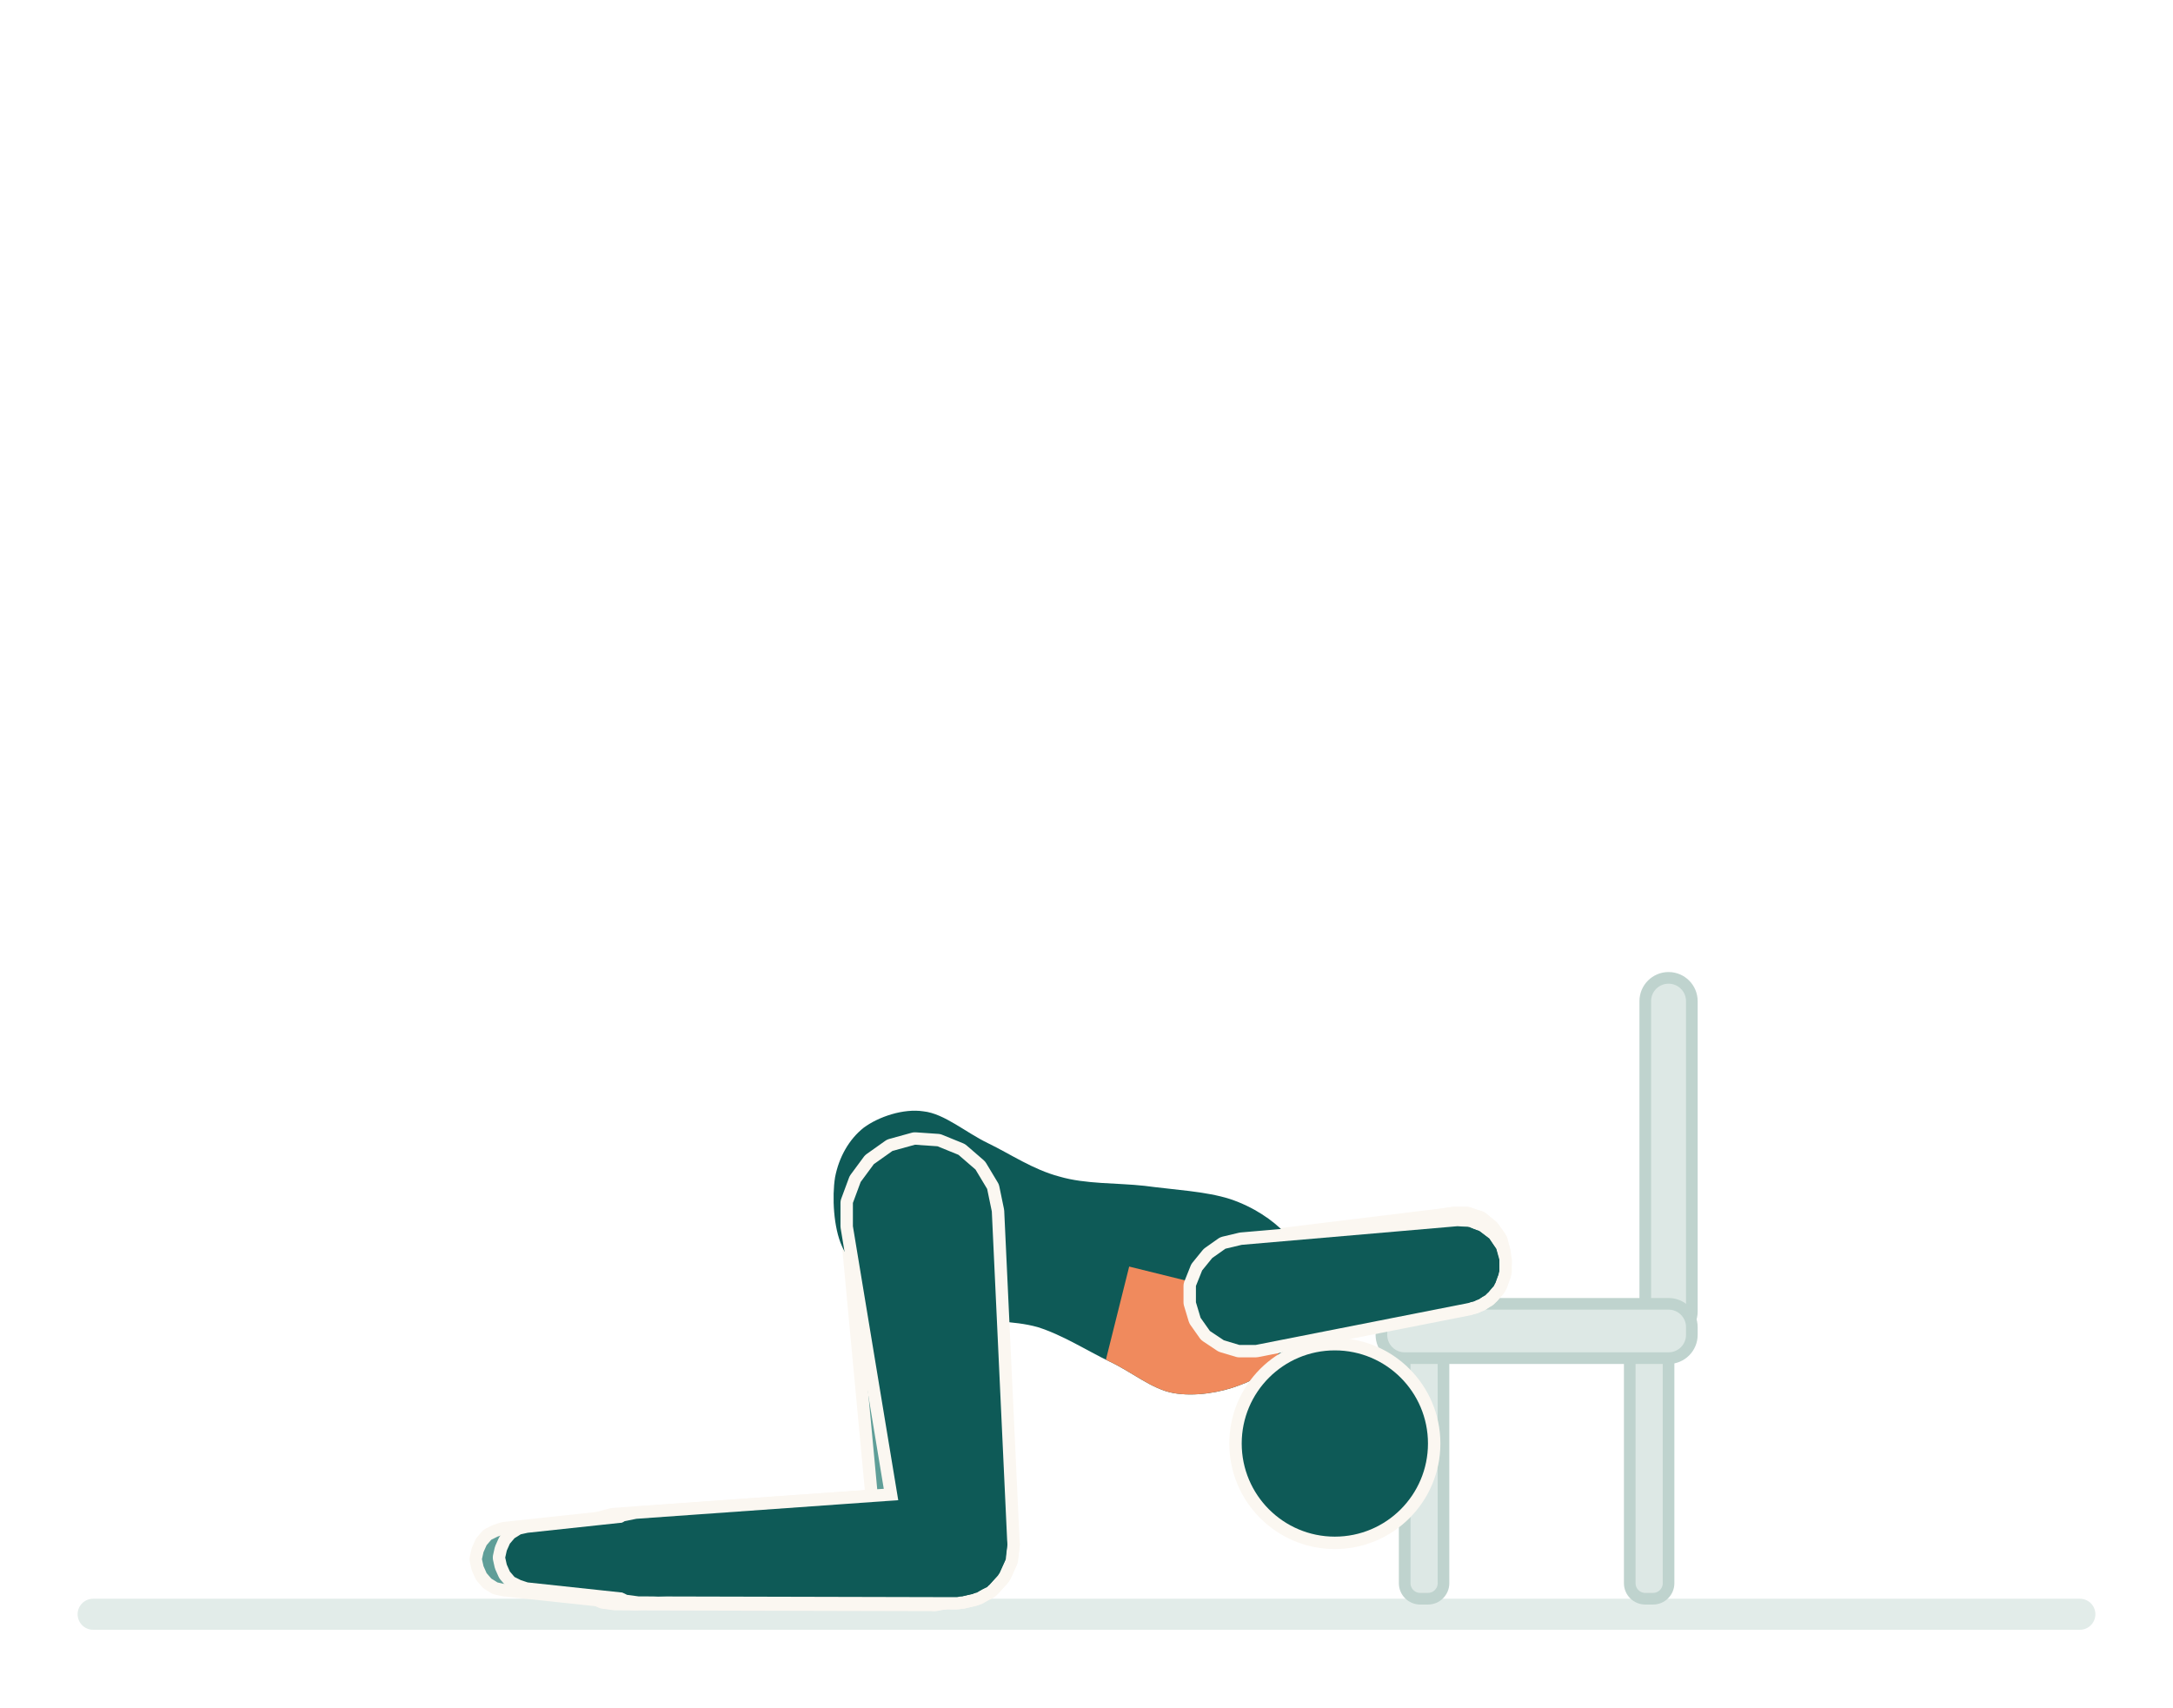
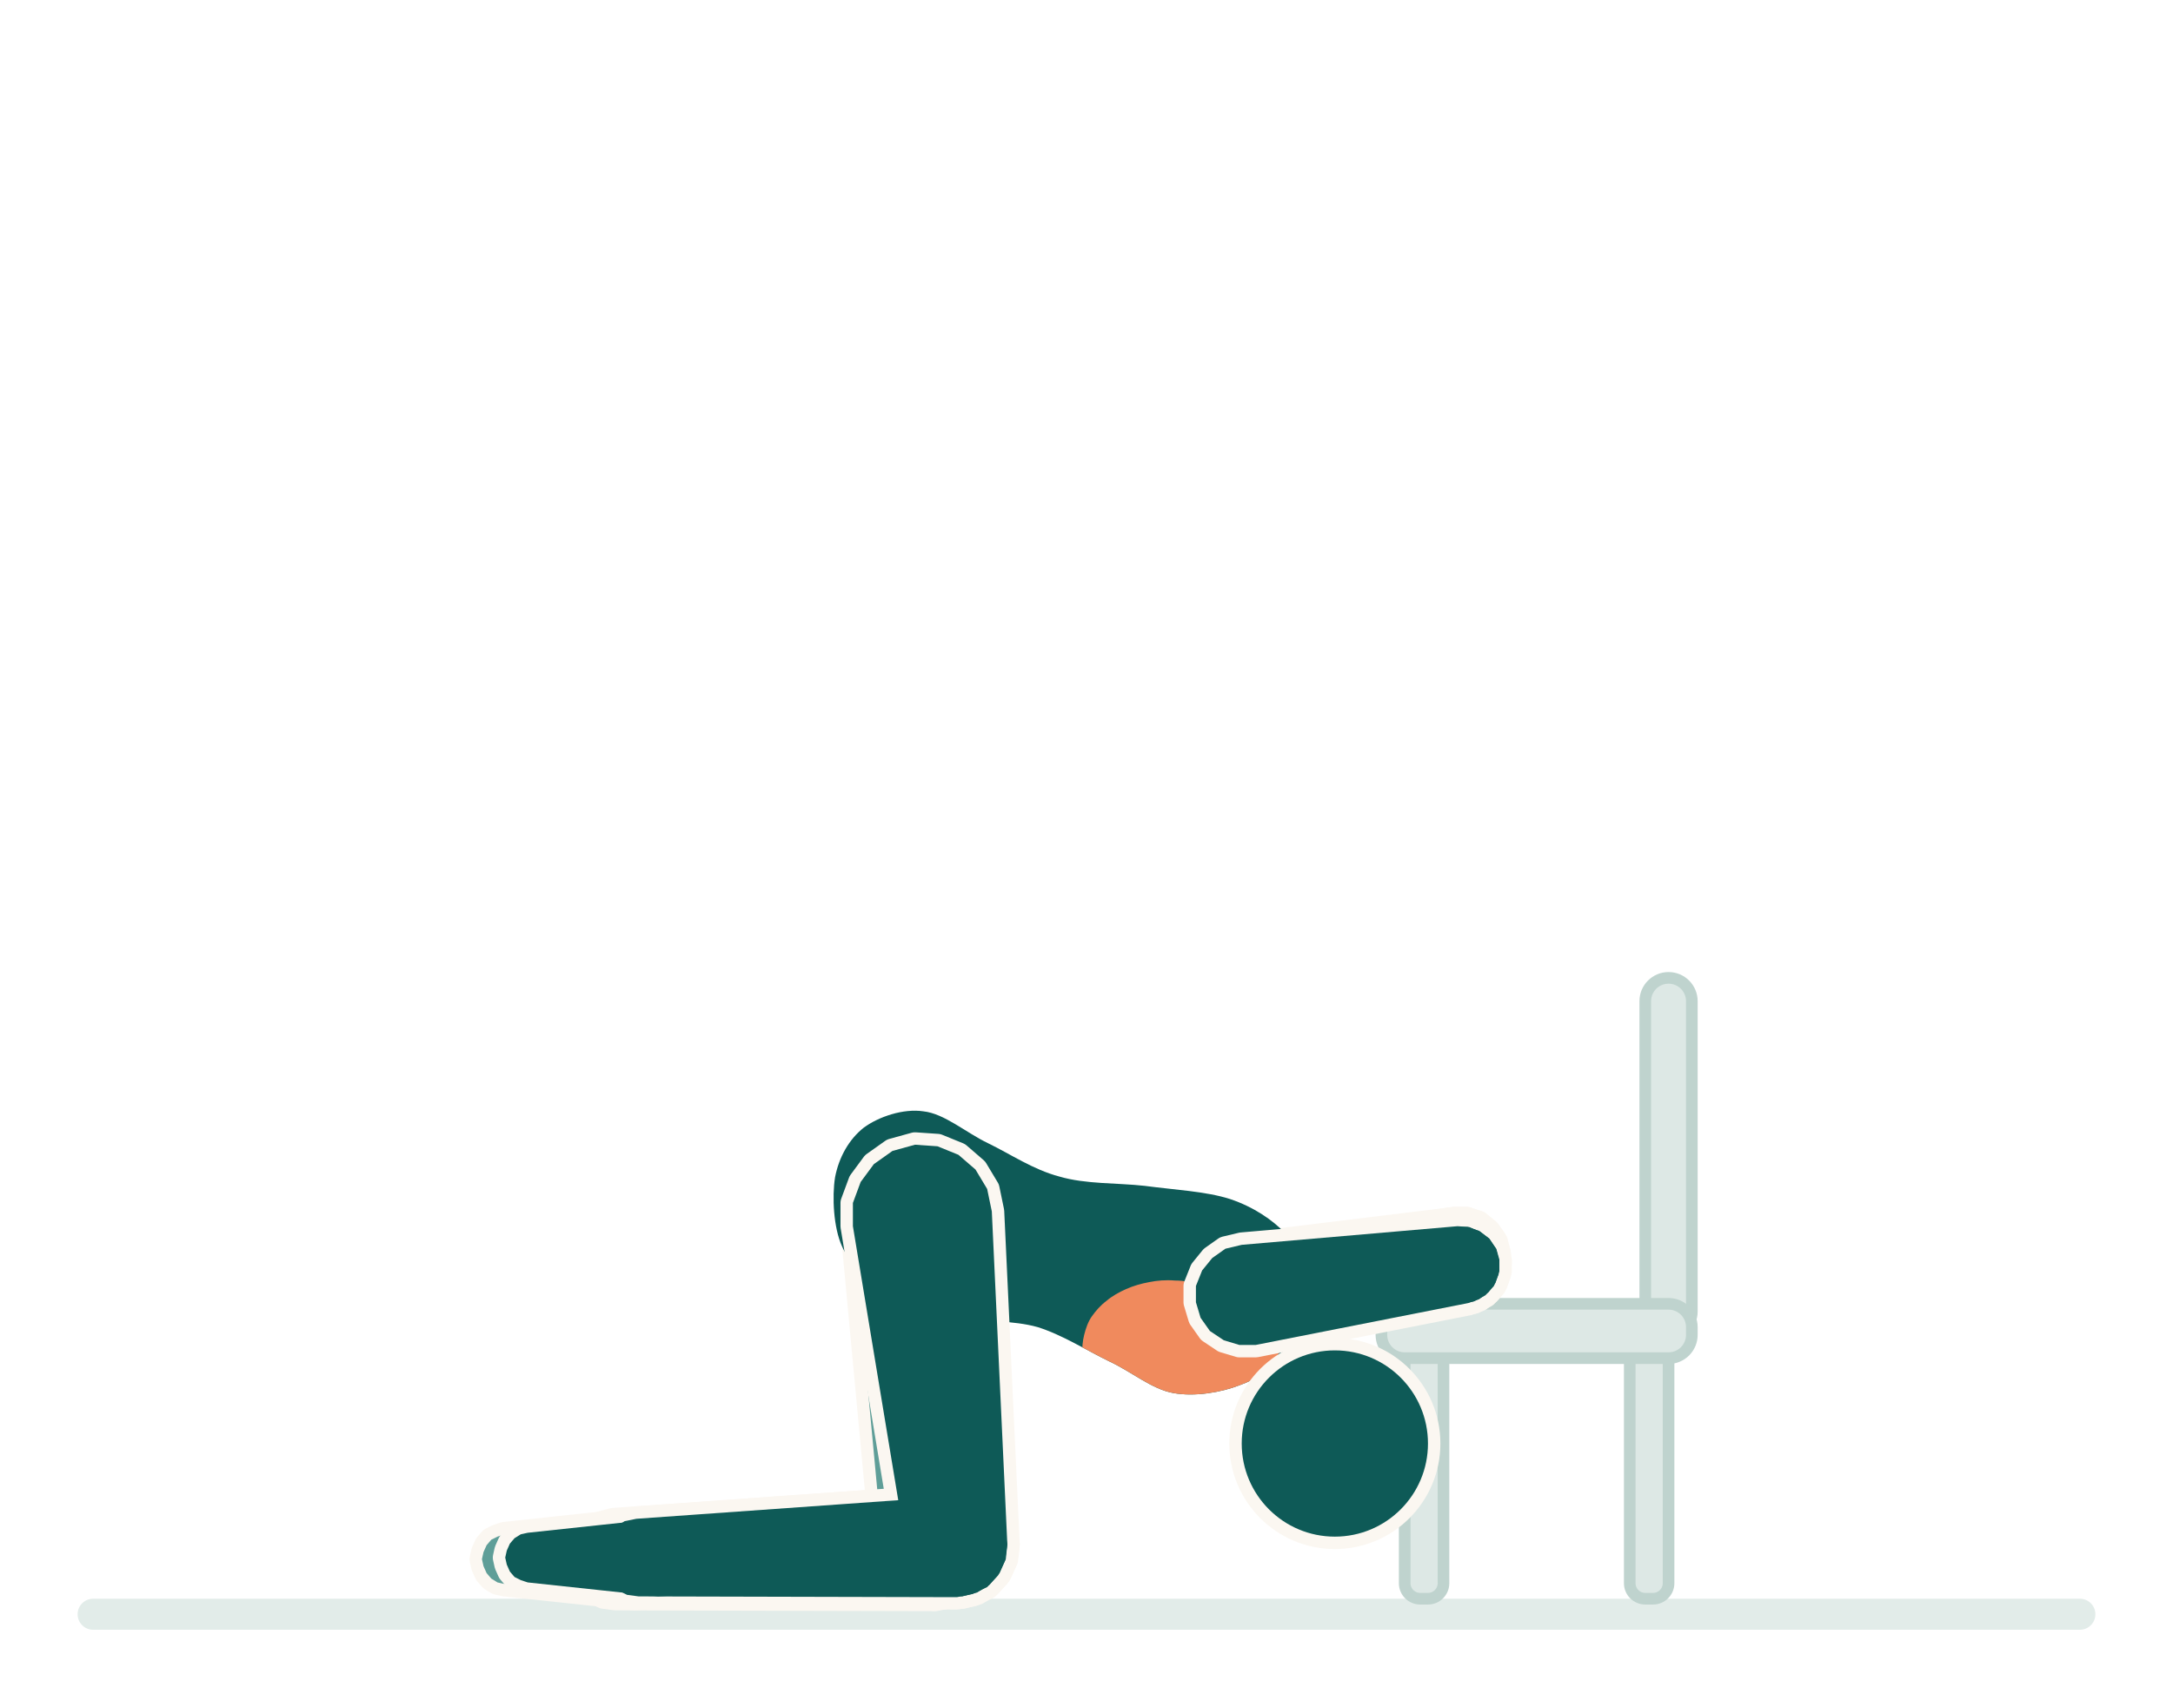
<svg xmlns="http://www.w3.org/2000/svg" viewBox="-118.8 -156.5 280 220" width="280" height="220">
  <defs>
    <clipPath id="ej-017-torso">
      <path d="M46.1 17.7C44.7 20 43.2 21.2 40.9 22C38.6 22.9 35.2 23.5 32.4 23C29.6 22.5 27.1 20.3 24.1 18.9C21.2 17.5 18.1 15.5 14.9 14.5C11.7 13.6 8.2 13.9 5 13.1C1.7 12.3 -1.9 11.2 -4.5 9.7C-7 8.2 -9.2 6.6 -10.3 4.1C-11.4 1.7 -11.6 -2.3 -11.2 -4.8C-10.7 -7.4 -9.4 -9.7 -7.5 -11.2C-5.6 -12.6 -2.4 -13.7 0.2 -13.3C2.9 -13 5.6 -10.6 8.5 -9.2C11.4 -7.8 14.3 -5.8 17.7 -4.9C21.1 -3.9 25.1 -4.1 28.7 -3.7C32.4 -3.2 36.6 -3 39.7 -2C42.7 -1 45.2 0.7 46.8 2.4C48.4 4.1 49.6 5.7 49.5 8.2C49.4 10.8 47.5 15.4 46.1 17.7Z" />
    </clipPath>
    <clipPath id="ej-017-cuello">
      <path d="M36.9 9.2C37.6 6.2 42.7 0.9 45 1.4C47.3 1.9 48.4 8.7 50.7 12.2C53 15.7 58.3 19.5 58.7 22.4C59.1 25.3 55.5 28.9 53.2 29.5C50.9 30.1 46.4 27.3 44.8 26.1C43.3 25 44.5 23.6 43.8 22.4C43.1 21.3 41.7 21.6 40.5 19.4C39.4 17.2 36.1 12.2 36.9 9.2Z" />
    </clipPath>
  </defs>
  <line x1="-106.8" y1="51.5" x2="149.2" y2="51.5" stroke="#E2ECE9" stroke-width="4" stroke-linecap="round" />
  <rect x="93.2" y="-30.5" width="6" height="46" rx="3" fill="#DDE8E5" stroke="#BFD3CE" stroke-width="1.5" />
  <rect x="62.2" y="15.5" width="5" height="34" rx="2" fill="#DDE8E5" stroke="#BFD3CE" stroke-width="1.5" />
  <rect x="91.2" y="15.5" width="5" height="34" rx="2" fill="#DDE8E5" stroke="#BFD3CE" stroke-width="1.5" />
  <rect x="59.2" y="11.5" width="40" height="7" rx="3" fill="#DDE8E5" stroke="#BFD3CE" stroke-width="1.5" />
  <g>
    <path d="M68.7 0.6L70.2 0.6L71.6 1.1L72.8 2L73.7 3.2L74.2 4.7L74.3 6.2L73.8 7.6L73 8.9L71.8 9.9L70.4 10.4L43.2 16.7L41.1 16.9L39.1 16.3L37.3 15.2L36 13.5L35.3 11.5L35.3 9.4L35.9 7.4L37.2 5.7L38.9 4.5L40.9 4Z" fill="#FBF7F1" stroke="#FBF7F1" stroke-width="3.2" stroke-linejoin="round" />
    <path d="M55.7 10.7L54.5 10.6L53.4 10.1L52.5 9.3L51.9 8.2L51.6 7.1L51.7 5.9L52.1 4.8L52.8 3.8L53.8 3.2L55 2.8L68.5 0.6L70.1 0.6L71.7 1.1L73 2.2L73.9 3.5L74.3 5.1L74.2 6.7L73.5 8.2L72.4 9.5L71 10.2L69.4 10.5Z" fill="#FBF7F1" stroke="#FBF7F1" stroke-width="3.2" stroke-linejoin="round" />
    <path d="M50.1 10.8L49 10.7L48 10.2L47.2 9.5L46.7 8.6L46.4 7.5L46.5 6.5L46.9 5.5L47.5 4.6L48.4 4L49.5 3.7L55 2.8L56.3 2.8L57.5 3.2L58.5 4L59.3 5.1L59.6 6.4L59.5 7.7L59 8.9L58.1 9.9L56.9 10.5L55.7 10.7Z" fill="#FBF7F1" stroke="#FBF7F1" stroke-width="3.2" stroke-linejoin="round" />
    <path d="M68.7 0.6L70.2 0.6L71.6 1.1L72.8 2L73.7 3.2L74.2 4.7L74.3 6.2L73.8 7.6L73 8.9L71.8 9.9L70.4 10.4L43.2 16.7L41.1 16.9L39.1 16.3L37.3 15.2L36 13.5L35.3 11.5L35.3 9.4L35.9 7.4L37.2 5.7L38.9 4.5L40.9 4Z" fill="#5F9E98" />
    <path d="M55.7 10.7L54.5 10.6L53.4 10.1L52.5 9.3L51.9 8.2L51.6 7.1L51.7 5.9L52.1 4.8L52.8 3.8L53.8 3.2L55 2.8L68.5 0.6L70.1 0.6L71.7 1.1L73 2.2L73.9 3.5L74.3 5.1L74.2 6.7L73.5 8.2L72.4 9.5L71 10.2L69.4 10.5Z" fill="#5F9E98" />
    <path d="M50.1 10.8L49 10.7L48 10.2L47.2 9.5L46.7 8.6L46.4 7.5L46.5 6.5L46.9 5.5L47.5 4.6L48.4 4L49.5 3.7L55 2.8L56.3 2.8L57.5 3.2L58.5 4L59.3 5.1L59.6 6.4L59.5 7.7L59 8.9L58.1 9.9L56.9 10.5L55.7 10.7Z" fill="#5F9E98" />
  </g>
  <g>
    <path d="M8 43.1L7.7 45.1L6.8 46.8L5.4 48.2L3.7 49.1L1.7 49.5L-0.2 49.2L-2 48.4L-3.5 47.2L-4.5 45.5L-5 43.6L-9 0.8L-8.8 -2.1L-7.6 -4.8L-5.7 -7L-3.2 -8.4L-0.3 -9L2.6 -8.6L5.2 -7.3L7.3 -5.3L8.6 -2.7L9 0.2Z" fill="#FBF7F1" stroke="#FBF7F1" stroke-width="3.2" stroke-linejoin="round" />
    <path d="M-39.5 49.4L-41 49.2L-42.4 48.5L-43.5 47.4L-44.2 46.1L-44.5 44.6L-44.3 43.1L-43.7 41.7L-42.6 40.5L-41.3 39.8L-39.8 39.4L1 36.5L3.1 36.7L5 37.5L6.6 38.9L7.6 40.7L8 42.7L7.7 44.8L6.8 46.7L5.4 48.2L3.5 49.1L1.5 49.5Z" fill="#FBF7F1" stroke="#FBF7F1" stroke-width="3.2" stroke-linejoin="round" />
    <path d="M-53.8 47.6L-54.7 47.4L-55.5 46.9L-56.1 46.2L-56.5 45.3L-56.7 44.4L-56.5 43.5L-56.1 42.6L-55.5 41.9L-54.7 41.5L-53.8 41.2L-37 39.4L-35.3 39.5L-33.8 40.2L-32.6 41.3L-31.8 42.8L-31.5 44.4L-31.8 46.1L-32.6 47.5L-33.8 48.6L-35.3 49.3L-37 49.4Z" fill="#FBF7F1" stroke="#FBF7F1" stroke-width="3.2" stroke-linejoin="round" />
    <path d="M8 43.1L7.7 45.1L6.8 46.8L5.4 48.2L3.7 49.1L1.7 49.5L-0.2 49.2L-2 48.4L-3.5 47.2L-4.5 45.5L-5 43.6L-9 0.8L-8.8 -2.1L-7.6 -4.8L-5.7 -7L-3.2 -8.4L-0.3 -9L2.6 -8.6L5.2 -7.3L7.3 -5.3L8.6 -2.7L9 0.2Z" fill="#5F9E98" />
    <path d="M-39.5 49.4L-41 49.2L-42.4 48.5L-43.5 47.4L-44.2 46.1L-44.5 44.6L-44.3 43.1L-43.7 41.7L-42.6 40.5L-41.3 39.8L-39.8 39.4L1 36.5L3.1 36.7L5 37.5L6.6 38.9L7.6 40.7L8 42.7L7.7 44.8L6.8 46.7L5.4 48.2L3.5 49.1L1.5 49.5Z" fill="#5F9E98" />
    <path d="M-53.8 47.6L-54.7 47.4L-55.5 46.9L-56.1 46.2L-56.5 45.3L-56.7 44.4L-56.5 43.5L-56.1 42.6L-55.5 41.9L-54.7 41.5L-53.8 41.2L-37 39.4L-35.3 39.5L-33.8 40.2L-32.6 41.3L-31.8 42.8L-31.5 44.4L-31.8 46.1L-32.6 47.5L-33.8 48.6L-35.3 49.3L-37 49.4Z" fill="#5F9E98" />
  </g>
  <path d="M46.1 17.7C44.7 20 43.2 21.2 40.9 22C38.6 22.9 35.2 23.5 32.4 23C29.6 22.5 27.1 20.3 24.1 18.9C21.2 17.5 18.1 15.5 14.9 14.5C11.7 13.6 8.2 13.9 5 13.1C1.7 12.3 -1.9 11.2 -4.5 9.7C-7 8.2 -9.2 6.6 -10.3 4.1C-11.4 1.7 -11.6 -2.3 -11.2 -4.8C-10.7 -7.4 -9.4 -9.7 -7.5 -11.2C-5.6 -12.6 -2.4 -13.7 0.2 -13.3C2.9 -13 5.6 -10.6 8.5 -9.2C11.4 -7.8 14.3 -5.8 17.7 -4.9C21.1 -3.9 25.1 -4.1 28.7 -3.7C32.4 -3.2 36.6 -3 39.7 -2C42.7 -1 45.2 0.7 46.8 2.4C48.4 4.1 49.6 5.7 49.5 8.2C49.4 10.8 47.5 15.4 46.1 17.7Z" fill="#0E5A57" />
  <path d="M36.9 9.2C37.6 6.2 42.7 0.9 45 1.4C47.3 1.9 48.4 8.7 50.7 12.2C53 15.7 58.3 19.5 58.7 22.4C59.1 25.3 55.5 28.9 53.2 29.5C50.9 30.1 46.4 27.3 44.8 26.1C43.3 25 44.5 23.6 43.8 22.4C43.1 21.3 41.7 21.6 40.5 19.4C39.4 17.2 36.1 12.2 36.9 9.2Z" fill="#0E5A57" />
-   <path d="M26.7 6.7L53.4 13.3L43.7 52.1L17 45.5Z" fill="#F08A5D" clip-path="url(#ej-017-torso)" />
+   <path d="M46.1 21.8C45.9 22.6 45.5 23.5 45 24.2C44.6 24.9 43.9 25.6 43.2 26.2C42.5 26.8 41.6 27.3 40.7 27.7C39.8 28.1 38.7 28.4 37.7 28.6C36.6 28.8 35.5 28.9 34.4 28.8C33.3 28.8 32.2 28.6 31.1 28.4C30 28.1 28.9 27.7 27.9 27.2C26.9 26.7 25.9 26.1 25.1 25.5C24.2 24.8 23.5 24.1 22.9 23.3C22.2 22.5 21.7 21.6 21.3 20.8C21 19.9 20.8 19 20.7 18.1C20.6 17.2 20.7 16.3 20.9 15.5C21.1 14.7 21.4 13.8 21.9 13.1C22.4 12.4 23 11.7 23.8 11.1C24.5 10.5 25.4 10 26.3 9.6C27.2 9.2 28.2 8.9 29.3 8.7C30.3 8.5 31.4 8.4 32.6 8.5C33.7 8.5 34.8 8.7 35.9 9C37 9.2 38.1 9.6 39.1 10.1C40.1 10.6 41 11.2 41.9 11.8C42.7 12.5 43.5 13.2 44.1 14C44.7 14.8 45.3 15.7 45.6 16.5C46 17.4 46.2 18.3 46.3 19.2C46.4 20.1 46.3 21 46.1 21.8Z" fill="#F08A5D" clip-path="url(#ej-017-torso)" />
  <circle cx="53.2" cy="29.5" r="12" fill="#0E5A57" stroke="#FBF7F1" stroke-width="3.2" paint-order="stroke" />
  <g>
    <path d="M11 42.5L10.8 44.4L10 46.2L8.7 47.7L7.1 48.7L5.2 49.2L3.2 49.1L1.4 48.5L-0.2 47.3L-1.3 45.7L-1.9 43.8L-8.9 1.5L-8.9 -1.5L-7.9 -4.2L-6.2 -6.5L-3.8 -8.2L-0.9 -9L2 -8.8L4.7 -7.7L6.9 -5.8L8.4 -3.3L9 -0.4Z" fill="#FBF7F1" stroke="#FBF7F1" stroke-width="3.2" stroke-linejoin="round" />
    <path d="M-36.5 49.2L-38 49L-39.4 48.3L-40.5 47.2L-41.2 45.9L-41.5 44.4L-41.3 42.9L-40.7 41.5L-39.6 40.3L-38.3 39.5L-36.8 39.2L4 36.3L6.1 36.5L8 37.3L9.6 38.7L10.6 40.5L11 42.5L10.7 44.6L9.8 46.5L8.4 48L6.5 48.9L4.5 49.3Z" fill="#FBF7F1" stroke="#FBF7F1" stroke-width="3.2" stroke-linejoin="round" />
    <path d="M-50.8 47.4L-51.7 47.1L-52.5 46.7L-53.1 46L-53.5 45.1L-53.7 44.2L-53.5 43.3L-53.1 42.4L-52.5 41.7L-51.7 41.2L-50.8 41L-34 39.2L-32.3 39.3L-30.8 40L-29.6 41.1L-28.8 42.5L-28.5 44.2L-28.8 45.8L-29.6 47.3L-30.8 48.4L-32.3 49.1L-34 49.2Z" fill="#FBF7F1" stroke="#FBF7F1" stroke-width="3.2" stroke-linejoin="round" />
    <path d="M11 42.5L10.8 44.4L10 46.2L8.7 47.7L7.1 48.7L5.2 49.2L3.2 49.1L1.4 48.5L-0.2 47.3L-1.3 45.7L-1.9 43.8L-8.9 1.5L-8.9 -1.5L-7.9 -4.2L-6.2 -6.5L-3.8 -8.2L-0.9 -9L2 -8.8L4.7 -7.7L6.9 -5.8L8.4 -3.3L9 -0.4Z" fill="#0E5A57" />
    <path d="M-36.5 49.2L-38 49L-39.4 48.3L-40.5 47.2L-41.2 45.9L-41.5 44.4L-41.3 42.9L-40.7 41.5L-39.6 40.3L-38.3 39.5L-36.8 39.2L4 36.3L6.1 36.5L8 37.3L9.6 38.7L10.6 40.5L11 42.5L10.7 44.6L9.8 46.5L8.4 48L6.5 48.9L4.5 49.3Z" fill="#0E5A57" />
    <path d="M-50.8 47.4L-51.7 47.1L-52.5 46.7L-53.1 46L-53.5 45.1L-53.7 44.2L-53.5 43.3L-53.1 42.4L-52.5 41.7L-51.7 41.2L-50.8 41L-34 39.2L-32.3 39.3L-30.8 40L-29.6 41.1L-28.8 42.5L-28.5 44.2L-28.8 45.8L-29.6 47.3L-30.8 48.4L-32.3 49.1L-34 49.2Z" fill="#0E5A57" />
  </g>
  <g>
    <path d="M69 1.5L70.5 1.6L71.9 2.2L73.1 3.1L74 4.4L74.4 5.8L74.4 7.3L73.9 8.8L73 10L71.8 10.9L70.4 11.4L43 16.8L40.9 16.8L38.9 16.2L37.1 15L35.9 13.3L35.3 11.3L35.3 9.2L36.1 7.2L37.4 5.6L39.1 4.4L41.2 3.9Z" fill="#FBF7F1" stroke="#FBF7F1" stroke-width="3.2" stroke-linejoin="round" />
    <path d="M55.8 11.7L54.6 11.5L53.5 11L52.7 10.2L52 9.2L51.8 8.1L51.8 6.9L52.3 5.7L53 4.8L54 4.1L55.1 3.8L68.7 1.6L70.3 1.6L71.8 2.1L73.1 3.1L74 4.5L74.4 6.1L74.3 7.7L73.7 9.2L72.6 10.4L71.1 11.2L69.5 11.5Z" fill="#FBF7F1" stroke="#FBF7F1" stroke-width="3.2" stroke-linejoin="round" />
    <path d="M50.2 11.8L49.2 11.6L48.2 11.2L47.4 10.5L46.8 9.6L46.6 8.5L46.7 7.4L47 6.4L47.7 5.6L48.6 5L49.6 4.6L55.1 3.8L56.4 3.8L57.7 4.2L58.7 5L59.4 6.1L59.7 7.4L59.6 8.7L59.1 9.9L58.2 10.8L57.1 11.5L55.8 11.7Z" fill="#FBF7F1" stroke="#FBF7F1" stroke-width="3.2" stroke-linejoin="round" />
    <path d="M69 1.5L70.5 1.6L71.9 2.2L73.1 3.1L74 4.4L74.4 5.8L74.4 7.3L73.9 8.8L73 10L71.8 10.9L70.4 11.4L43 16.8L40.9 16.8L38.9 16.2L37.1 15L35.9 13.3L35.3 11.3L35.3 9.2L36.1 7.2L37.4 5.6L39.1 4.4L41.2 3.9Z" fill="#0E5A57" />
    <path d="M55.8 11.7L54.6 11.5L53.5 11L52.7 10.2L52 9.2L51.8 8.1L51.8 6.9L52.3 5.7L53 4.8L54 4.1L55.1 3.8L68.7 1.6L70.3 1.6L71.8 2.1L73.1 3.1L74 4.5L74.4 6.1L74.3 7.7L73.7 9.2L72.6 10.4L71.1 11.2L69.5 11.5Z" fill="#0E5A57" />
    <path d="M50.2 11.8L49.2 11.6L48.2 11.2L47.4 10.5L46.8 9.6L46.6 8.5L46.7 7.4L47 6.4L47.7 5.6L48.6 5L49.6 4.6L55.1 3.8L56.4 3.8L57.7 4.2L58.7 5L59.4 6.1L59.7 7.4L59.6 8.7L59.1 9.9L58.2 10.8L57.1 11.5L55.8 11.7Z" fill="#0E5A57" />
  </g>
</svg>
